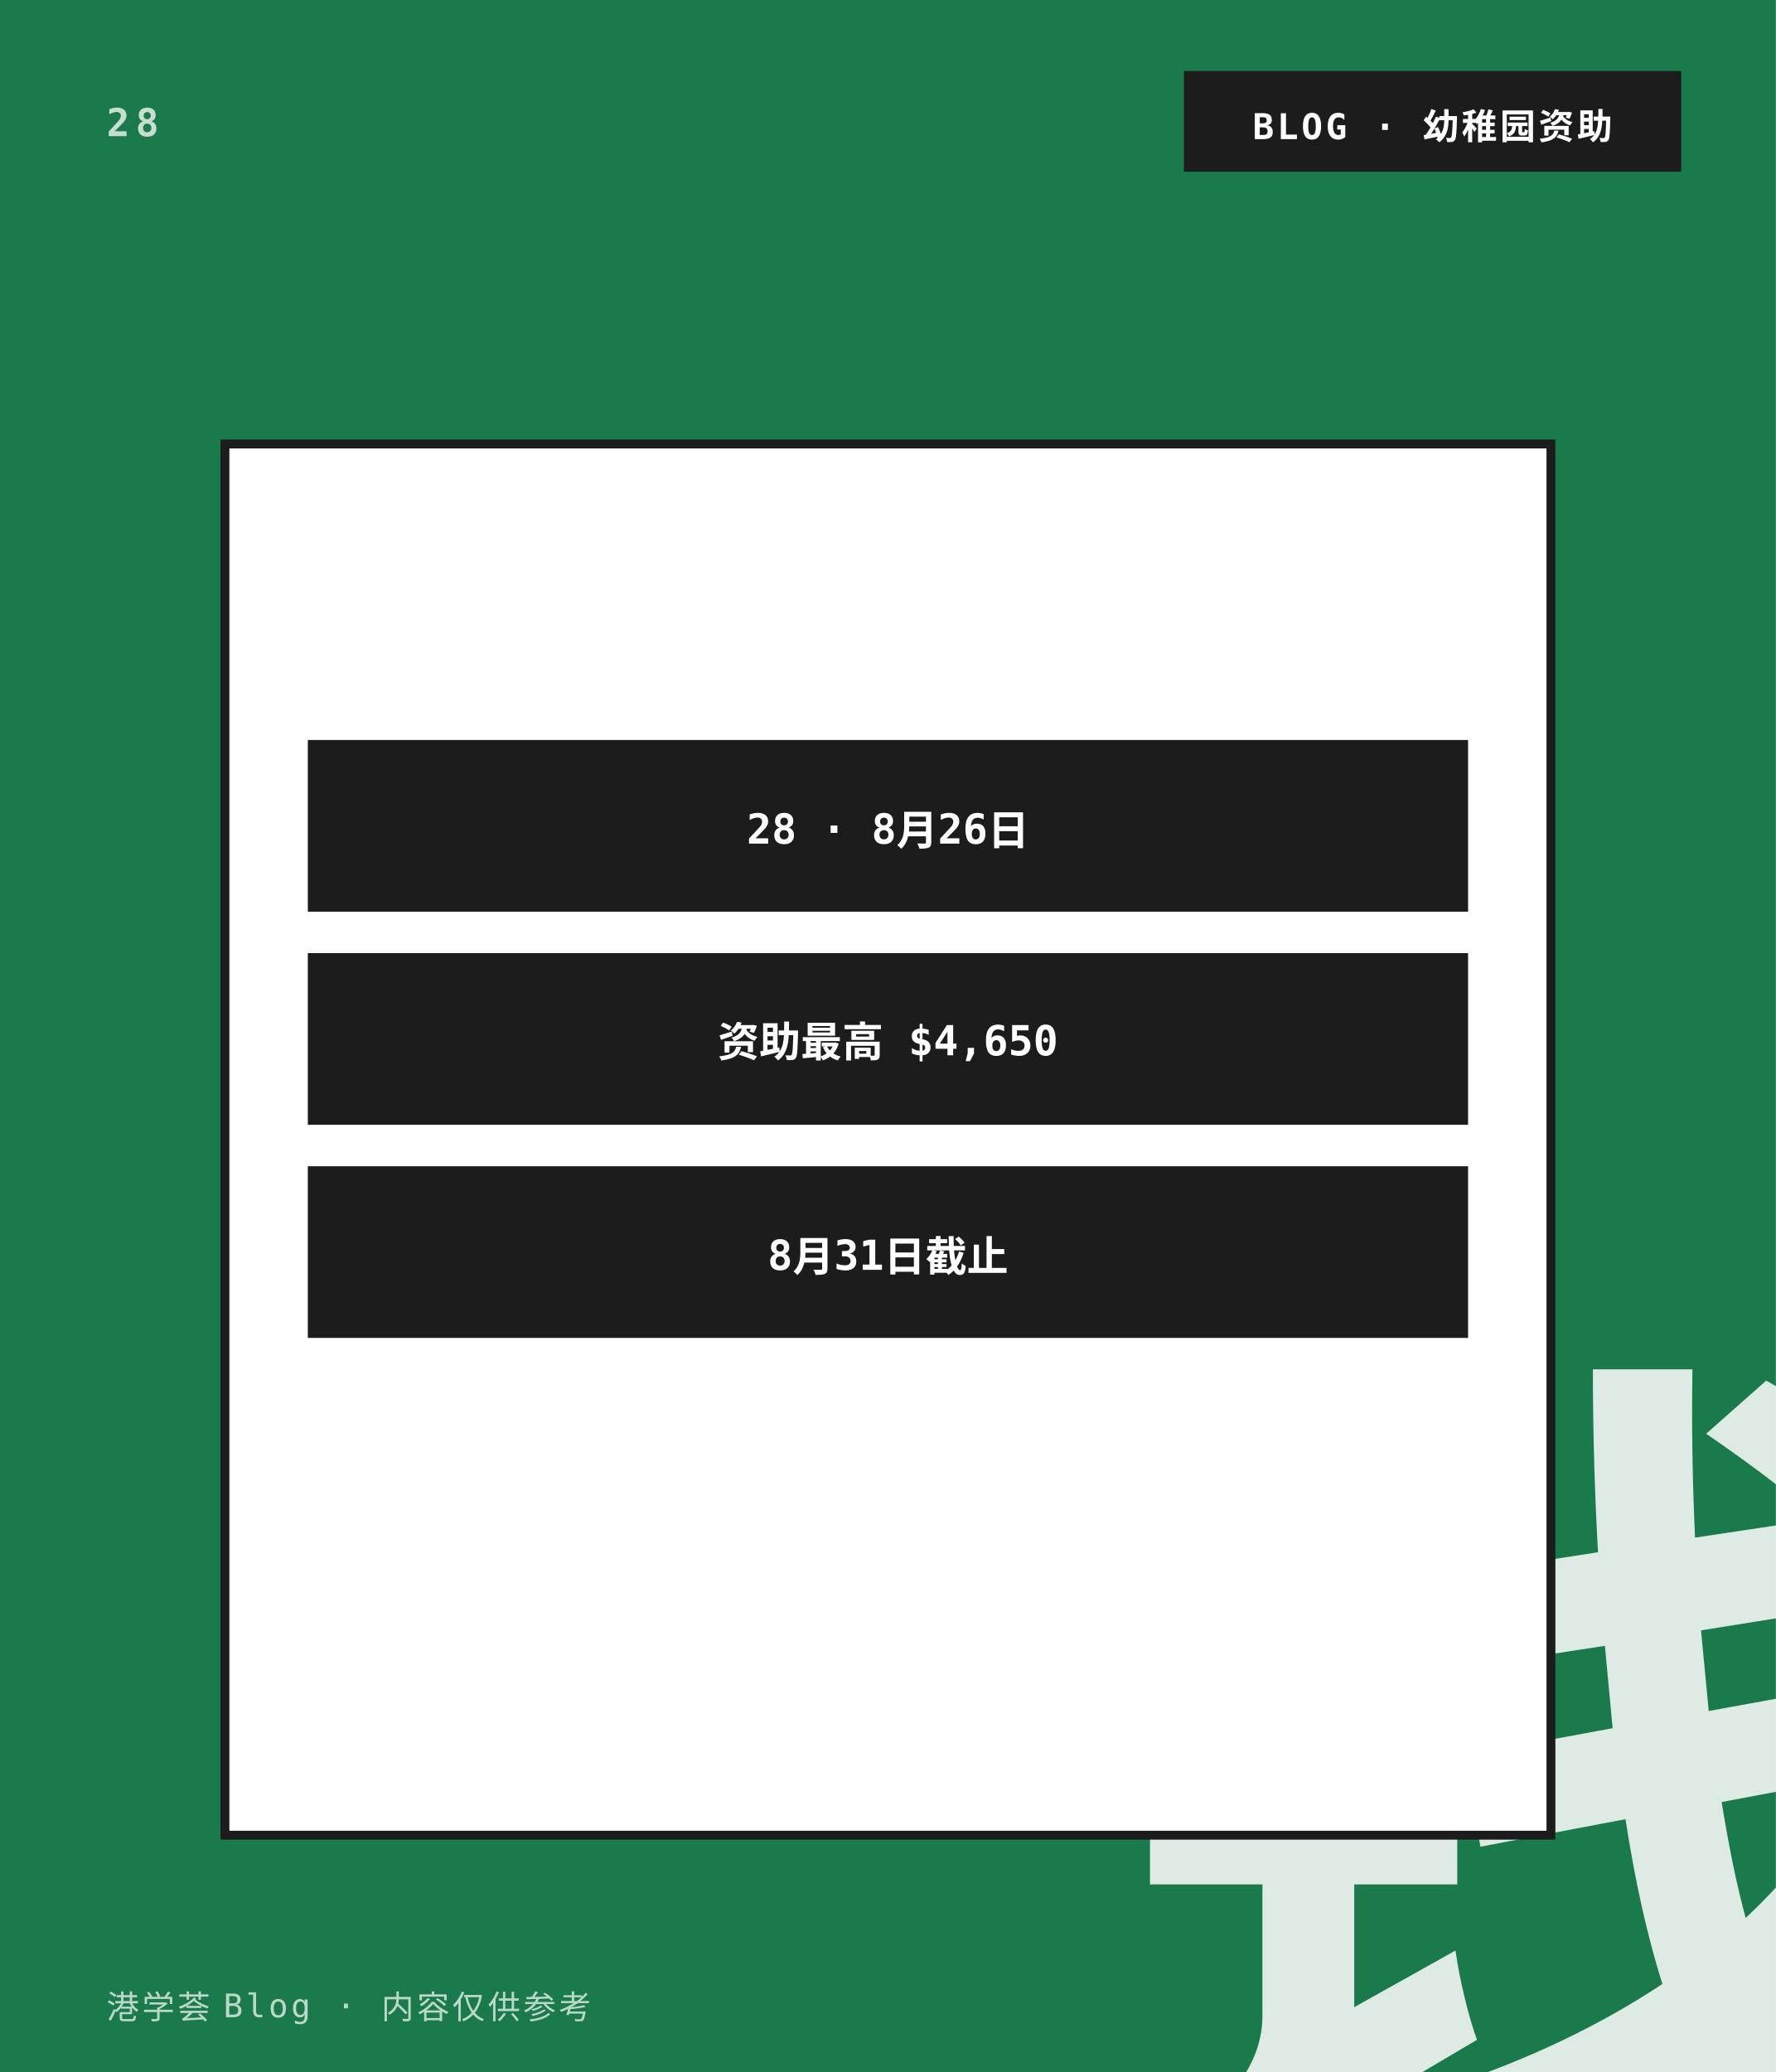
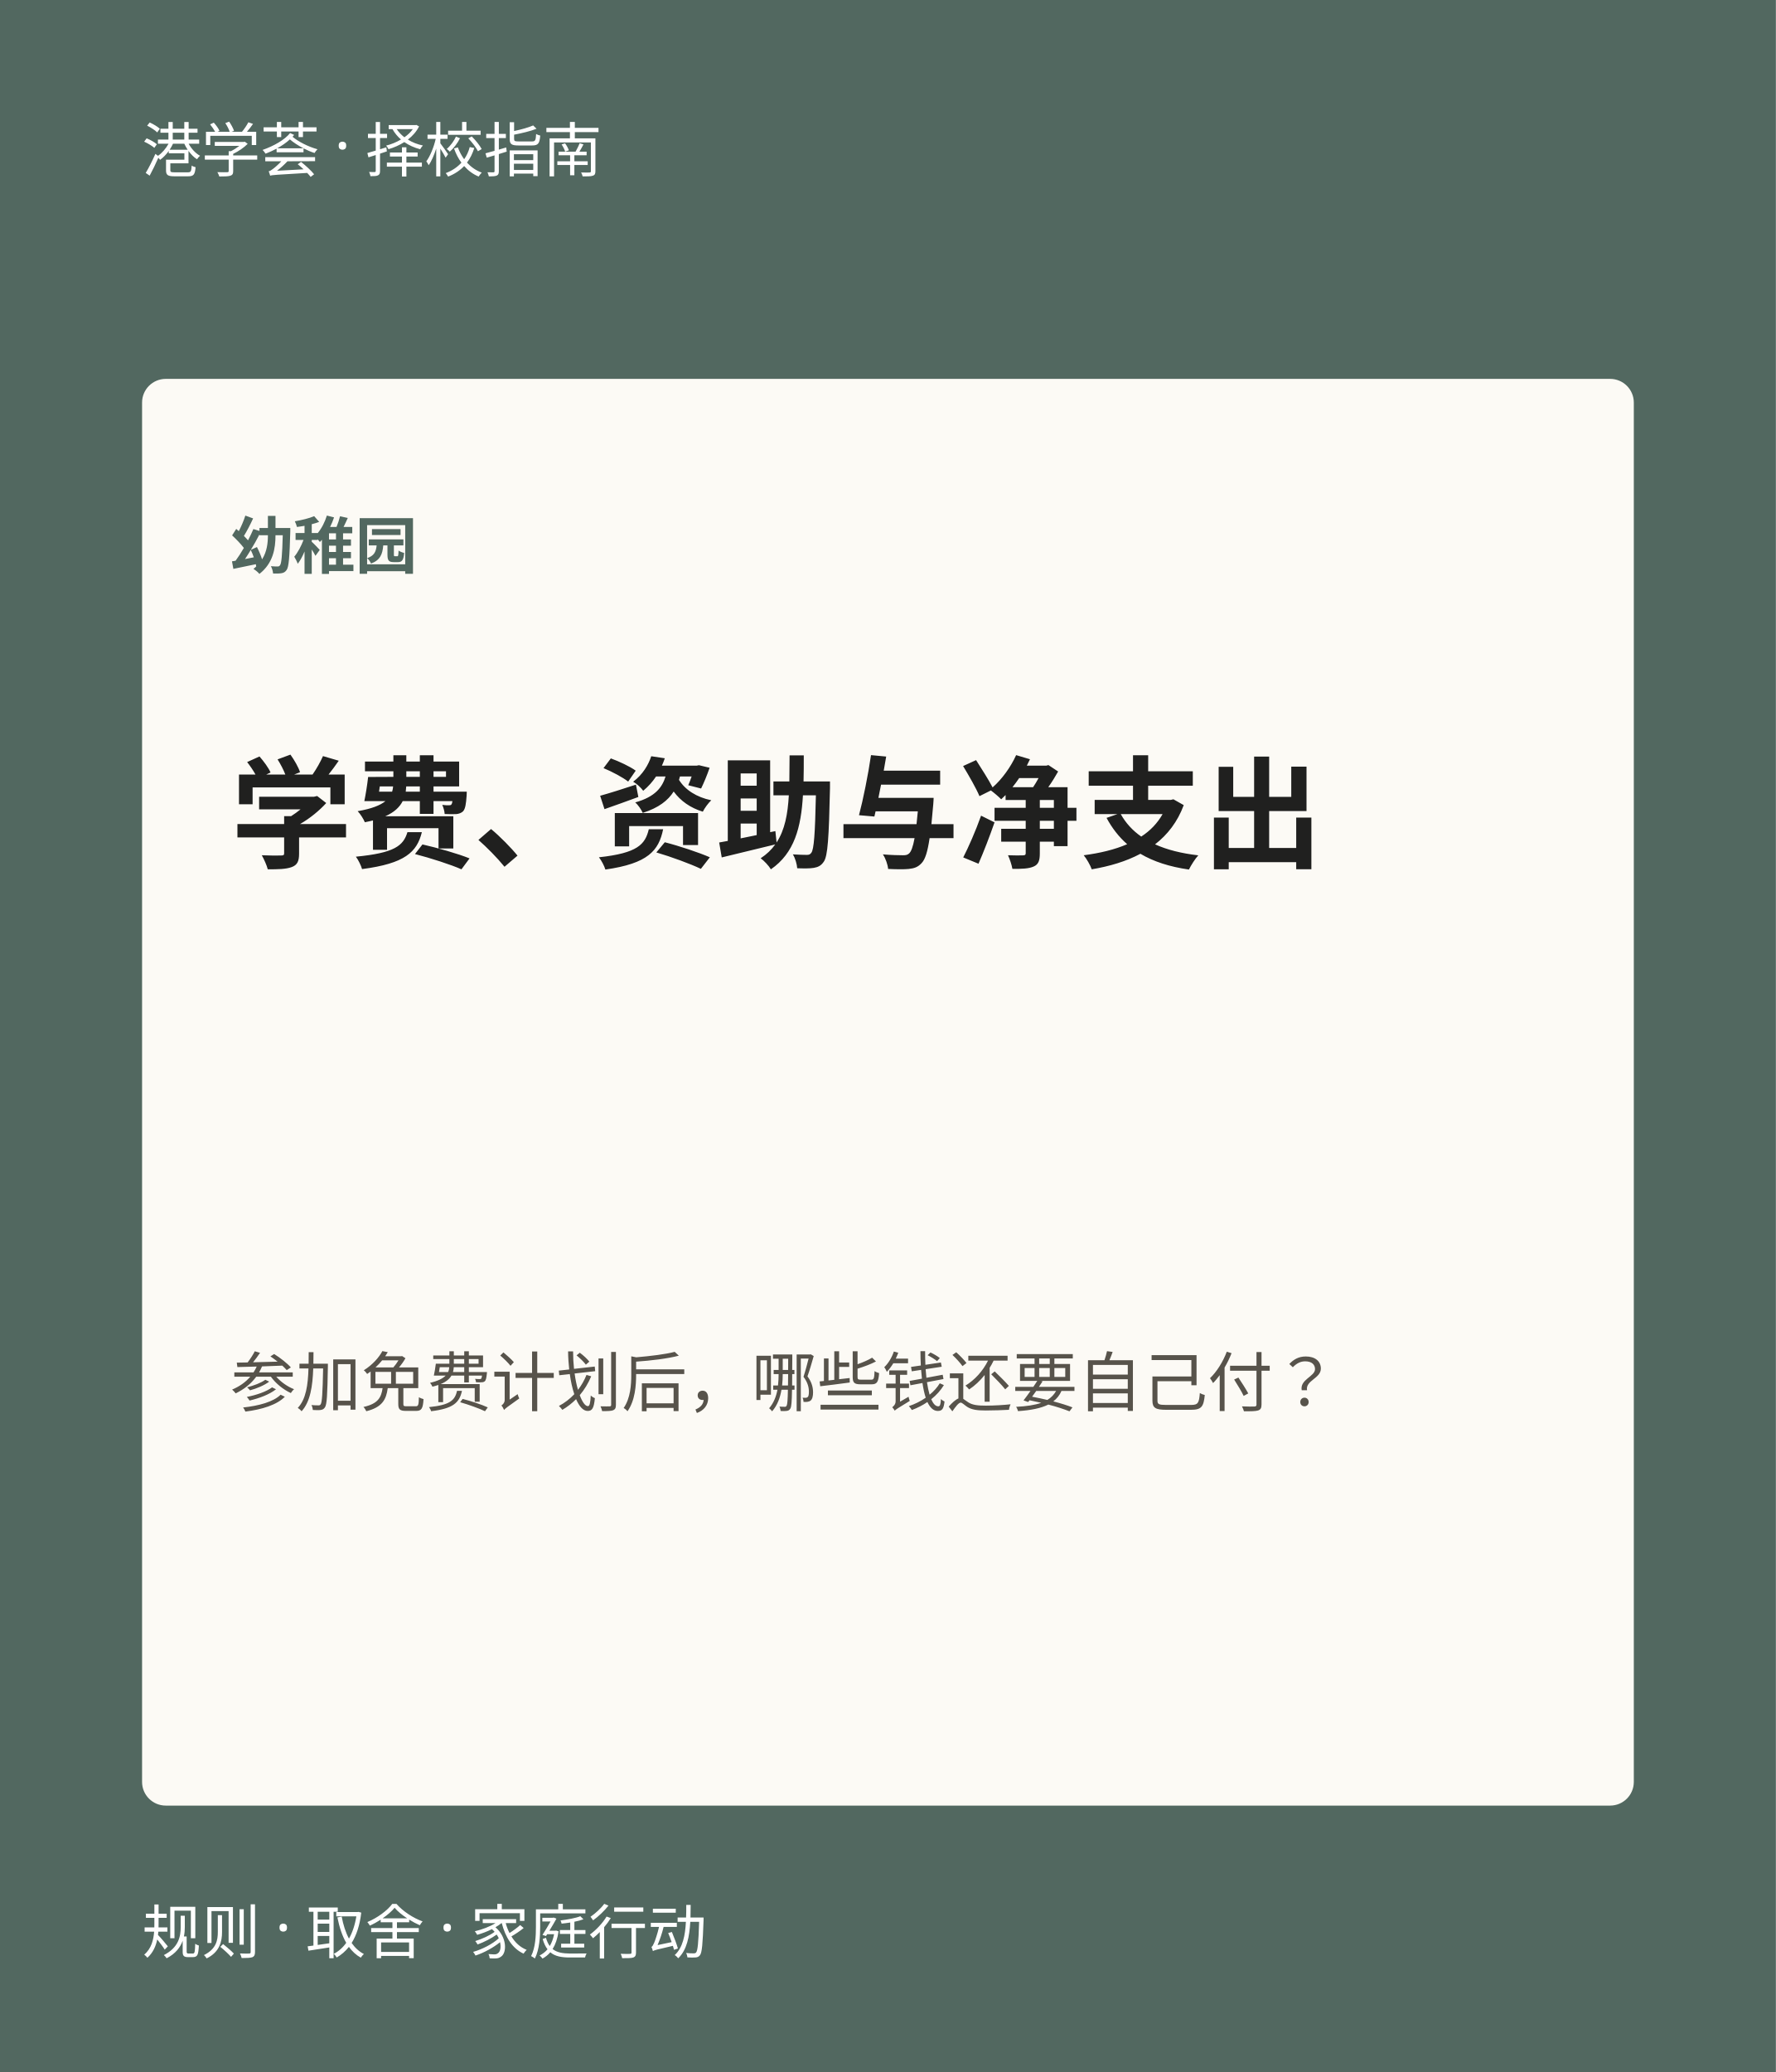
<svg xmlns="http://www.w3.org/2000/svg" width="600" height="700" viewBox="0 0 600 700">
-   <rect width="600" height="700" fill="#1B7A4B" />
-   <rect x="400" y="24" width="168" height="34" fill="#1C1C1C" />
-   <text x="484" y="47" text-anchor="middle" font-family="ui-monospace, Menlo, monospace" font-size="12" font-weight="800" fill="#FFFFFF" letter-spacing="1">BLOG · 幼稚园资助</text>
-   <text x="372" y="710" font-family="Georgia, 'Times New Roman', serif" font-size="290" font-weight="800" fill="rgba(255,255,255,.85)" letter-spacing="-16">钱</text>
-   <text x="36" y="46" font-family="ui-monospace, Menlo, monospace" font-size="13" font-weight="600" fill="rgba(255,255,255,.75)" letter-spacing="2">28</text>
-   <rect x="76" y="150" width="448" height="470" fill="#FFFFFF" stroke="#1C1C1C" stroke-width="3" />
-   <rect x="104" y="250" width="392" height="58" fill="#1C1C1C" />
-   <text x="300" y="285" text-anchor="middle" font-family="ui-monospace, Menlo, monospace" font-size="14" font-weight="800" fill="#FFFFFF">28 · 8月26日</text>
-   <rect x="104" y="322" width="392" height="58" fill="#1C1C1C" />
-   <text x="300" y="357" text-anchor="middle" font-family="ui-monospace, Menlo, monospace" font-size="14" font-weight="800" fill="#FFFFFF">资助最高 $4,650</text>
-   <rect x="104" y="394" width="392" height="58" fill="#1C1C1C" />
-   <text x="300" y="429" text-anchor="middle" font-family="ui-monospace, Menlo, monospace" font-size="14" font-weight="800" fill="#FFFFFF">8月31日截止</text>
-   <text x="36" y="682" font-family="ui-monospace, Menlo, monospace" font-size="11" fill="rgba(255,255,255,.7)" letter-spacing="1">港学荟 Blog · 内容仅供参考</text>
+   <rect width="600" height="700" fill="#526860" />
+   <rect x="48" y="128" width="504" height="482" rx="8" fill="#FCFAF5" />
+   <text x="48" y="58" font-family="'Songti SC', 'STHeiti', serif" font-size="20" font-weight="500" fill="#fff">港学荟 · 择校指南</text>
+   <text x="78" y="192" font-family="'Songti SC', 'STHeiti', serif" font-size="21" font-weight="700" fill="#526860">幼稚园</text>
+   <text x="78" y="290" font-family="'Songti SC', 'STHeiti', serif" font-size="41" font-weight="700" fill="#20201F">学费、资助与净支出</text>
+   <text x="78" y="475" font-family="'Songti SC', 'STHeiti', serif" font-size="22" font-weight="500" fill="#57534B">参加免费计划后，哪些钱还要自己付？</text>
+   <text x="48" y="660" font-family="'Songti SC', 'STHeiti', serif" font-size="20" font-weight="500" fill="#fff">规则 · 取舍 · 家庭行动</text>
</svg>
